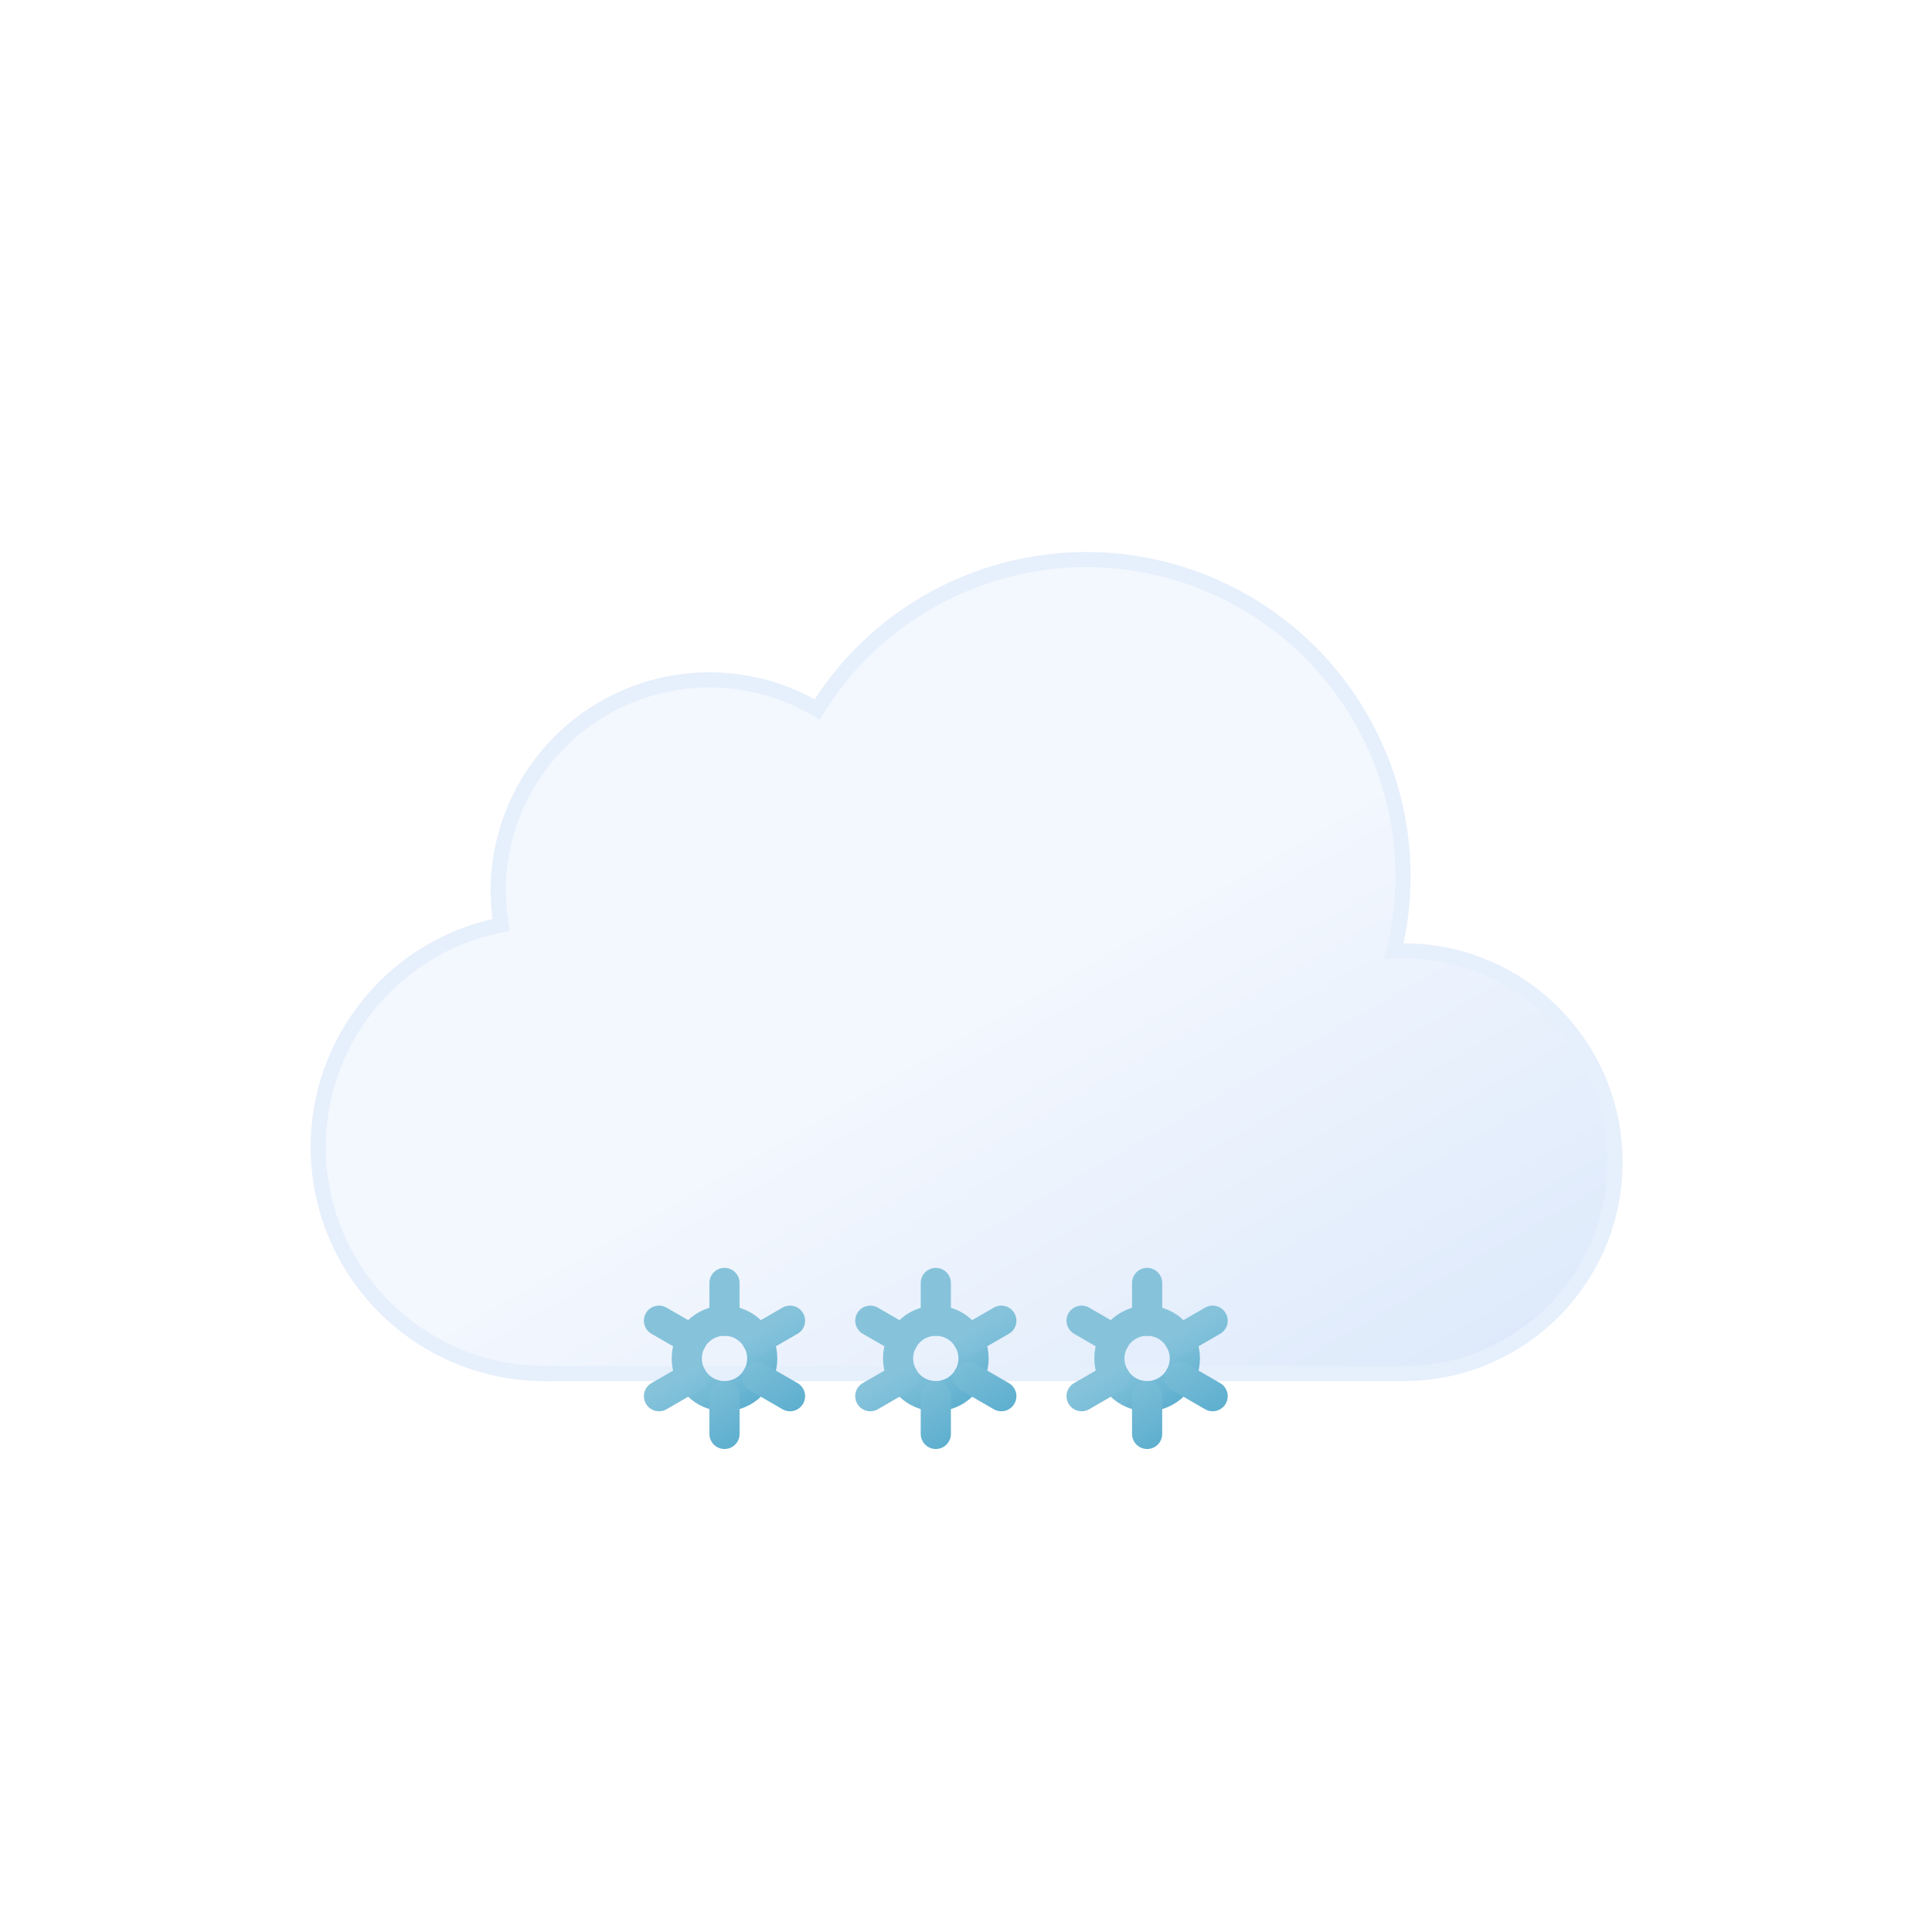
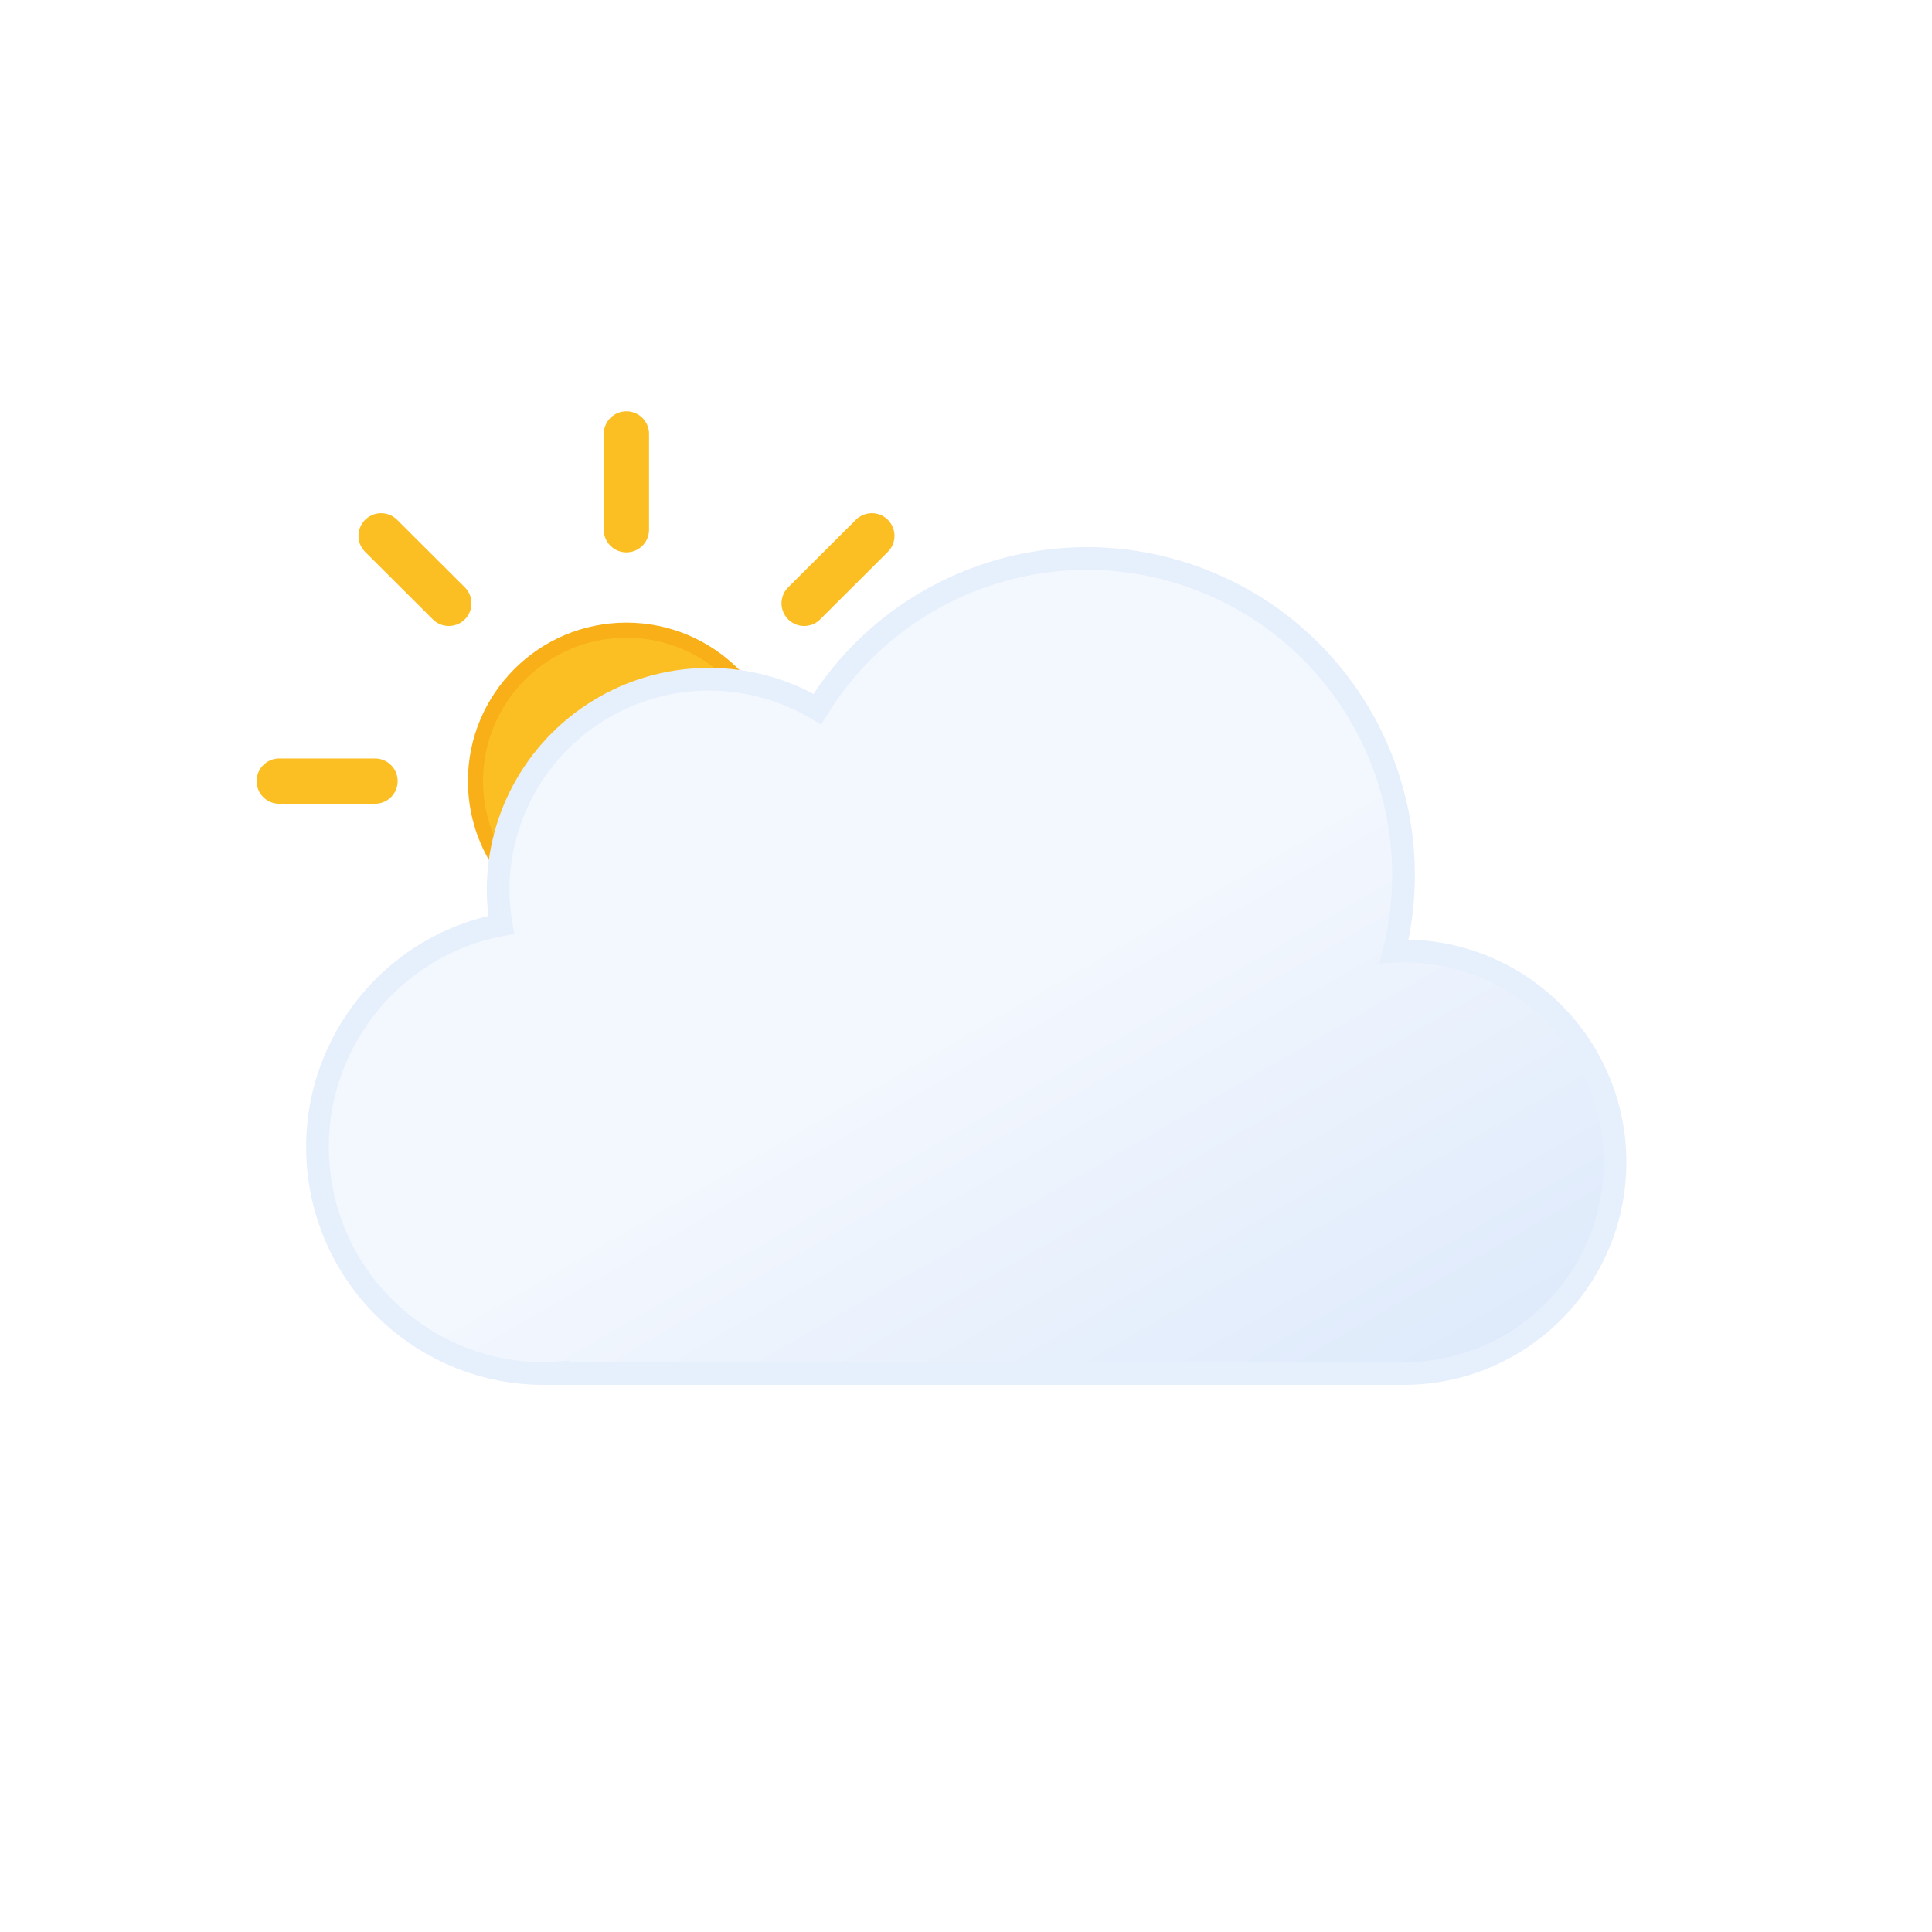
- <svg xmlns="http://www.w3.org/2000/svg" xmlns:xlink="http://www.w3.org/1999/xlink" viewBox="0 0 64 64">
+ <svg xmlns="http://www.w3.org/2000/svg" xmlns:xlink="http://www.w3.org/1999/xlink" viewBox="0 0 512 512">
  <defs>
-     <linearGradient id="a" x1="22.56" y1="21.96" x2="39.2" y2="50.8" gradientUnits="userSpaceOnUse">
+     <linearGradient id="a" x1="99.45" y1="30.68" x2="232.64" y2="261.37" gradientUnits="userSpaceOnUse">
      <stop offset="0" stop-color="#f3f7fe" />
      <stop offset="0.45" stop-color="#f3f7fe" />
      <stop offset="1" stop-color="#deeafb" />
    </linearGradient>
-     <linearGradient id="b" x1="30.12" y1="43.48" x2="31.88" y2="46.52" gradientUnits="userSpaceOnUse">
+     <linearGradient id="b" x1="11.38" y1="5.93" x2="32.82" y2="43.07" gradientUnits="userSpaceOnUse">
      <stop offset="0" stop-color="#86c3db" />
      <stop offset="0.45" stop-color="#86c3db" />
      <stop offset="1" stop-color="#5eafcf" />
    </linearGradient>
-     <linearGradient id="c" x1="29.67" y1="42.69" x2="32.33" y2="47.31" xlink:href="#b" />
-     <linearGradient id="d" x1="23.12" y1="43.48" x2="24.88" y2="46.52" xlink:href="#b" />
-     <linearGradient id="e" x1="22.67" y1="42.69" x2="25.33" y2="47.31" xlink:href="#b" />
-     <linearGradient id="f" x1="37.12" y1="43.48" x2="38.88" y2="46.52" xlink:href="#b" />
-     <linearGradient id="g" x1="36.67" y1="42.69" x2="39.33" y2="47.31" xlink:href="#b" />
+     <linearGradient id="c" x1="67.38" y1="5.93" x2="88.82" y2="43.07" xlink:href="#b" />
+     <linearGradient id="d" x1="123.38" y1="5.93" x2="144.82" y2="43.07" xlink:href="#b" />
+     <linearGradient id="e" x1="78" y1="63.35" x2="118" y2="132.65" gradientUnits="userSpaceOnUse">
+       <stop offset="0" stop-color="#fbbf24" />
+       <stop offset="0.45" stop-color="#fbbf24" />
+       <stop offset="1" stop-color="#f59e0b" />
+     </linearGradient>
+     <symbol id="g" viewBox="0 0 196 196">
+       <circle cx="98" cy="98" r="40" stroke="#f8af18" stroke-miterlimit="10" stroke-width="4" fill="url(#e)" />
+       <path d="M98,31.38V6m0,184V164.62M145.11,50.89,163.05,33M33,163.05l17.94-17.94m0-94.22L33,33m130.1,130.1-17.94-17.94M6,98H31.38M190,98H164.62" fill="none" stroke="#fbbf24" stroke-linecap="round" stroke-miterlimit="10" stroke-width="12">
+         <animateTransform attributeName="transform" additive="sum" type="rotate" values="0 98 98; 45 98 98" dur="6s" repeatCount="indefinite" />
+       </path>
+     </symbol>
+     <symbol id="h" viewBox="0 0 350 222">
+       <path d="M291,107c-.85,0-1.68.09-2.53.13A83.9,83.9,0,0,0,135.6,42.92,55.91,55.91,0,0,0,51,91a56.56,56.56,0,0,0,.8,9.08A60,60,0,0,0,63,219c1.35,0,2.67-.11,4-.2v.2H291a56,56,0,0,0,0-112Z" stroke="#e6effc" stroke-miterlimit="10" stroke-width="6" fill="url(#a)" />
+     </symbol>
+     <symbol id="f" viewBox="0 0 363 258">
+       <use width="196" height="196" xlink:href="#g" />
+       <use width="350" height="222" transform="translate(13 36)" xlink:href="#h" />
+     </symbol>
+     <symbol id="i" viewBox="0 0 156.2 49" overflow="visible">
+       <g>
+         <path d="M41.67,31l-5.78-3.3a13.74,13.74,0,0,0,0-6.47L41.67,18a4,4,0,0,0,1.49-5.46A4.08,4.08,0,0,0,37.62,11l-5.79,3.3a13.61,13.61,0,0,0-2.64-2,13.84,13.84,0,0,0-3-1.28V4.5a4.05,4.05,0,0,0-8.1,0v6.6a14.25,14.25,0,0,0-5.69,3.23L6.58,11A4.08,4.08,0,0,0,1,12.5,4,4,0,0,0,2.53,18l5.78,3.3a13.74,13.74,0,0,0,0,6.47L2.53,31A4,4,0,0,0,1,36.5a4.08,4.08,0,0,0,3.52,2,4,4,0,0,0,2-.54l5.79-3.3a13.61,13.61,0,0,0,2.64,2,13.8,13.8,0,0,0,3,1.27V44.5a4.05,4.05,0,0,0,8.1,0V37.89a14.22,14.22,0,0,0,5.68-3.23L37.62,38a4,4,0,0,0,2,.54,4.08,4.08,0,0,0,3.52-2A4,4,0,0,0,41.67,31ZM19.06,29.7a6,6,0,0,1-2.22-8.2,6.1,6.1,0,0,1,5.27-3,6.16,6.16,0,0,1,3,.8,6,6,0,0,1,2.22,8.2A6.12,6.12,0,0,1,19.06,29.7Z" stroke="#86c3db" stroke-miterlimit="10" fill="url(#b)" opacity="0">
+           <animateTransform attributeName="transform" additive="sum" type="rotate" values="0 24 24; 360 24 24" dur="6s" repeatCount="indefinite" />
+           <animate id="t1" attributeName="opacity" values="0; 1; 1; 0" begin="0s; t1.end+1s" dur="2s" keyTimes="0; .17; .83; 1" />
+         </path>
+         <animateTransform id="s1" attributeName="transform" additive="sum" type="translate" values="0 -36; 0 92;" begin="0s; s1.end+1s" dur="2s" />
+       </g>
+       <g>
+         <path d="M97.67,31l-5.78-3.3a13.74,13.74,0,0,0,0-6.47L97.67,18a4,4,0,0,0,1.49-5.46A4.08,4.08,0,0,0,93.62,11l-5.79,3.3a13.61,13.61,0,0,0-2.64-2,13.84,13.84,0,0,0-3-1.28V4.5a4.05,4.05,0,0,0-8.1,0v6.6a14.25,14.25,0,0,0-5.69,3.23L62.58,11A4.08,4.08,0,0,0,57,12.5,4,4,0,0,0,58.53,18l5.78,3.3a13.74,13.74,0,0,0,0,6.47L58.53,31A4,4,0,0,0,57,36.5a4.08,4.08,0,0,0,3.52,2,4,4,0,0,0,2-.54l5.79-3.3a13.61,13.61,0,0,0,2.64,2,13.8,13.8,0,0,0,3,1.27V44.5a4.05,4.05,0,0,0,8.1,0V37.89a14.22,14.22,0,0,0,5.68-3.23L93.62,38a4,4,0,0,0,2,.54,4.08,4.08,0,0,0,3.52-2A4,4,0,0,0,97.67,31ZM75.06,29.7a6,6,0,0,1-2.22-8.2,6.1,6.1,0,0,1,5.27-3,6.16,6.16,0,0,1,3,.8,6,6,0,0,1,2.22,8.2A6.12,6.12,0,0,1,75.06,29.7Z" stroke="#86c3db" stroke-miterlimit="10" fill="url(#c)" opacity="0">
+           <animateTransform attributeName="transform" additive="sum" type="rotate" values="0 80 24; 360 80 24" dur="6s" repeatCount="indefinite" />
+           <animate id="t2" attributeName="opacity" values="0; 1; 1; 0" begin="-.83s; t2.end+1s" dur="2s" keyTimes="0; .17; .83; 1" />
+         </path>
+         <animateTransform id="s2" attributeName="transform" additive="sum" type="translate" values="0 -36; 0 92;" begin="-.83s; s2.end+1s" dur="2s" />
+       </g>
+       <g>
+         <path d="M153.67,31l-5.78-3.3a13.74,13.74,0,0,0,0-6.47L153.67,18a4,4,0,0,0,1.49-5.46A4.08,4.08,0,0,0,149.62,11l-5.79,3.3a13.61,13.61,0,0,0-2.64-2,13.84,13.84,0,0,0-3-1.28V4.5a4.05,4.05,0,0,0-8.1,0v6.6a14.25,14.25,0,0,0-5.69,3.23L118.58,11A4.08,4.08,0,0,0,113,12.5,4,4,0,0,0,114.53,18l5.78,3.3a13.74,13.74,0,0,0,0,6.47L114.53,31A4,4,0,0,0,113,36.5a4.08,4.08,0,0,0,3.52,2,4,4,0,0,0,2-.54l5.79-3.3a13.61,13.61,0,0,0,2.64,2,13.8,13.8,0,0,0,3,1.27V44.5a4.05,4.05,0,0,0,8.1,0V37.89a14.22,14.22,0,0,0,5.68-3.23l5.79,3.3a4,4,0,0,0,2,.54,4.08,4.08,0,0,0,3.52-2A4,4,0,0,0,153.67,31ZM131.06,29.7a6,6,0,0,1-2.22-8.2,6.1,6.1,0,0,1,5.27-3,6.16,6.16,0,0,1,3,.8,6,6,0,0,1,2.22,8.2A6.12,6.12,0,0,1,131.06,29.7Z" stroke="#86c3db" stroke-miterlimit="10" fill="url(#d)" opacity="0">
+           <animateTransform attributeName="transform" additive="sum" type="rotate" values="0 136 24; 360 136 24" dur="6s" repeatCount="indefinite" />
+           <animate id="t3" attributeName="opacity" values="0; 1; 1; 0" begin=".83s; t3.end+1s" dur="2s" keyTimes="0; .17; .83; 1" />
+         </path>
+         <animateTransform id="s3" attributeName="transform" additive="sum" type="translate" values="0 -36; 0 92;" begin=".83s; s3.end+1s" dur="2s" />
+       </g>
+     </symbol>
  </defs>
-   <path d="M46.5,31.5l-.32,0a10.49,10.49,0,0,0-19.11-8,7,7,0,0,0-10.57,6,7.21,7.21,0,0,0,.1,1.14A7.5,7.5,0,0,0,18,45.5a4.19,4.19,0,0,0,.5,0v0h28a7,7,0,0,0,0-14Z" stroke="#e6effc" stroke-miterlimit="10" stroke-width="0.5" fill="url(#a)" />
-   <g>
-     <circle cx="31" cy="45" r="1.25" fill="none" stroke-miterlimit="10" stroke="url(#b)" />
-     <path d="M33.17,46.25l-1.09-.63m-2.16-1.24-1.09-.63M31,42.5v1.25m0,3.75V46.25m-1.08-.63-1.09.63m4.34-2.5-1.09.63" fill="none" stroke-linecap="round" stroke-miterlimit="10" stroke="url(#c)" />
-     <animateTransform attributeName="transform" type="translate" additive="sum" values="-1 -6; 1 12" dur="4s" repeatCount="indefinite" />
-     <animateTransform attributeName="transform" type="rotate" additive="sum" values="0 31 45; 360 31 45" dur="9s" repeatCount="indefinite" />
-     <animate attributeName="opacity" values="0;1;1;1;0" dur="4s" repeatCount="indefinite" />
-   </g>
-   <g>
-     <circle cx="24" cy="45" r="1.25" fill="none" stroke-miterlimit="10" stroke="url(#d)" />
-     <path d="M26.17,46.25l-1.09-.63m-2.16-1.24-1.09-.63M24,42.5v1.25m0,3.75V46.25m-1.08-.63-1.09.63m4.34-2.5-1.09.63" fill="none" stroke-linecap="round" stroke-miterlimit="10" stroke="url(#e)" />
-     <animateTransform attributeName="transform" type="translate" additive="sum" values="1 -6; -1 12" begin="-2s" dur="4s" repeatCount="indefinite" />
-     <animateTransform attributeName="transform" type="rotate" additive="sum" values="0 24 45; 360 24 45" dur="9s" repeatCount="indefinite" />
-     <animate attributeName="opacity" values="0;1;1;1;0" begin="-2s" dur="4s" repeatCount="indefinite" />
-   </g>
-   <g>
-     <circle cx="38" cy="45" r="1.25" fill="none" stroke-miterlimit="10" stroke="url(#f)" />
-     <path d="M40.17,46.25l-1.09-.63m-2.16-1.24-1.09-.63M38,42.5v1.25m0,3.75V46.25m-1.08-.63-1.09.63m4.34-2.5-1.09.63" fill="none" stroke-linecap="round" stroke-miterlimit="10" stroke="url(#g)" />
-     <animateTransform attributeName="transform" type="translate" additive="sum" values="1 -6; -1 12" begin="-1s" dur="4s" repeatCount="indefinite" />
-     <animateTransform attributeName="transform" type="rotate" additive="sum" values="0 38 45; 360 38 45" dur="9s" repeatCount="indefinite" />
-     <animate attributeName="opacity" values="0;1;1;1;0" begin="-1s" dur="4s" repeatCount="indefinite" />
-   </g>
+   <use width="363" height="258" transform="translate(68 109)" xlink:href="#f" />
+   <use width="156.2" height="49" transform="translate(177.9 337.5)" xlink:href="#i" />
</svg>
